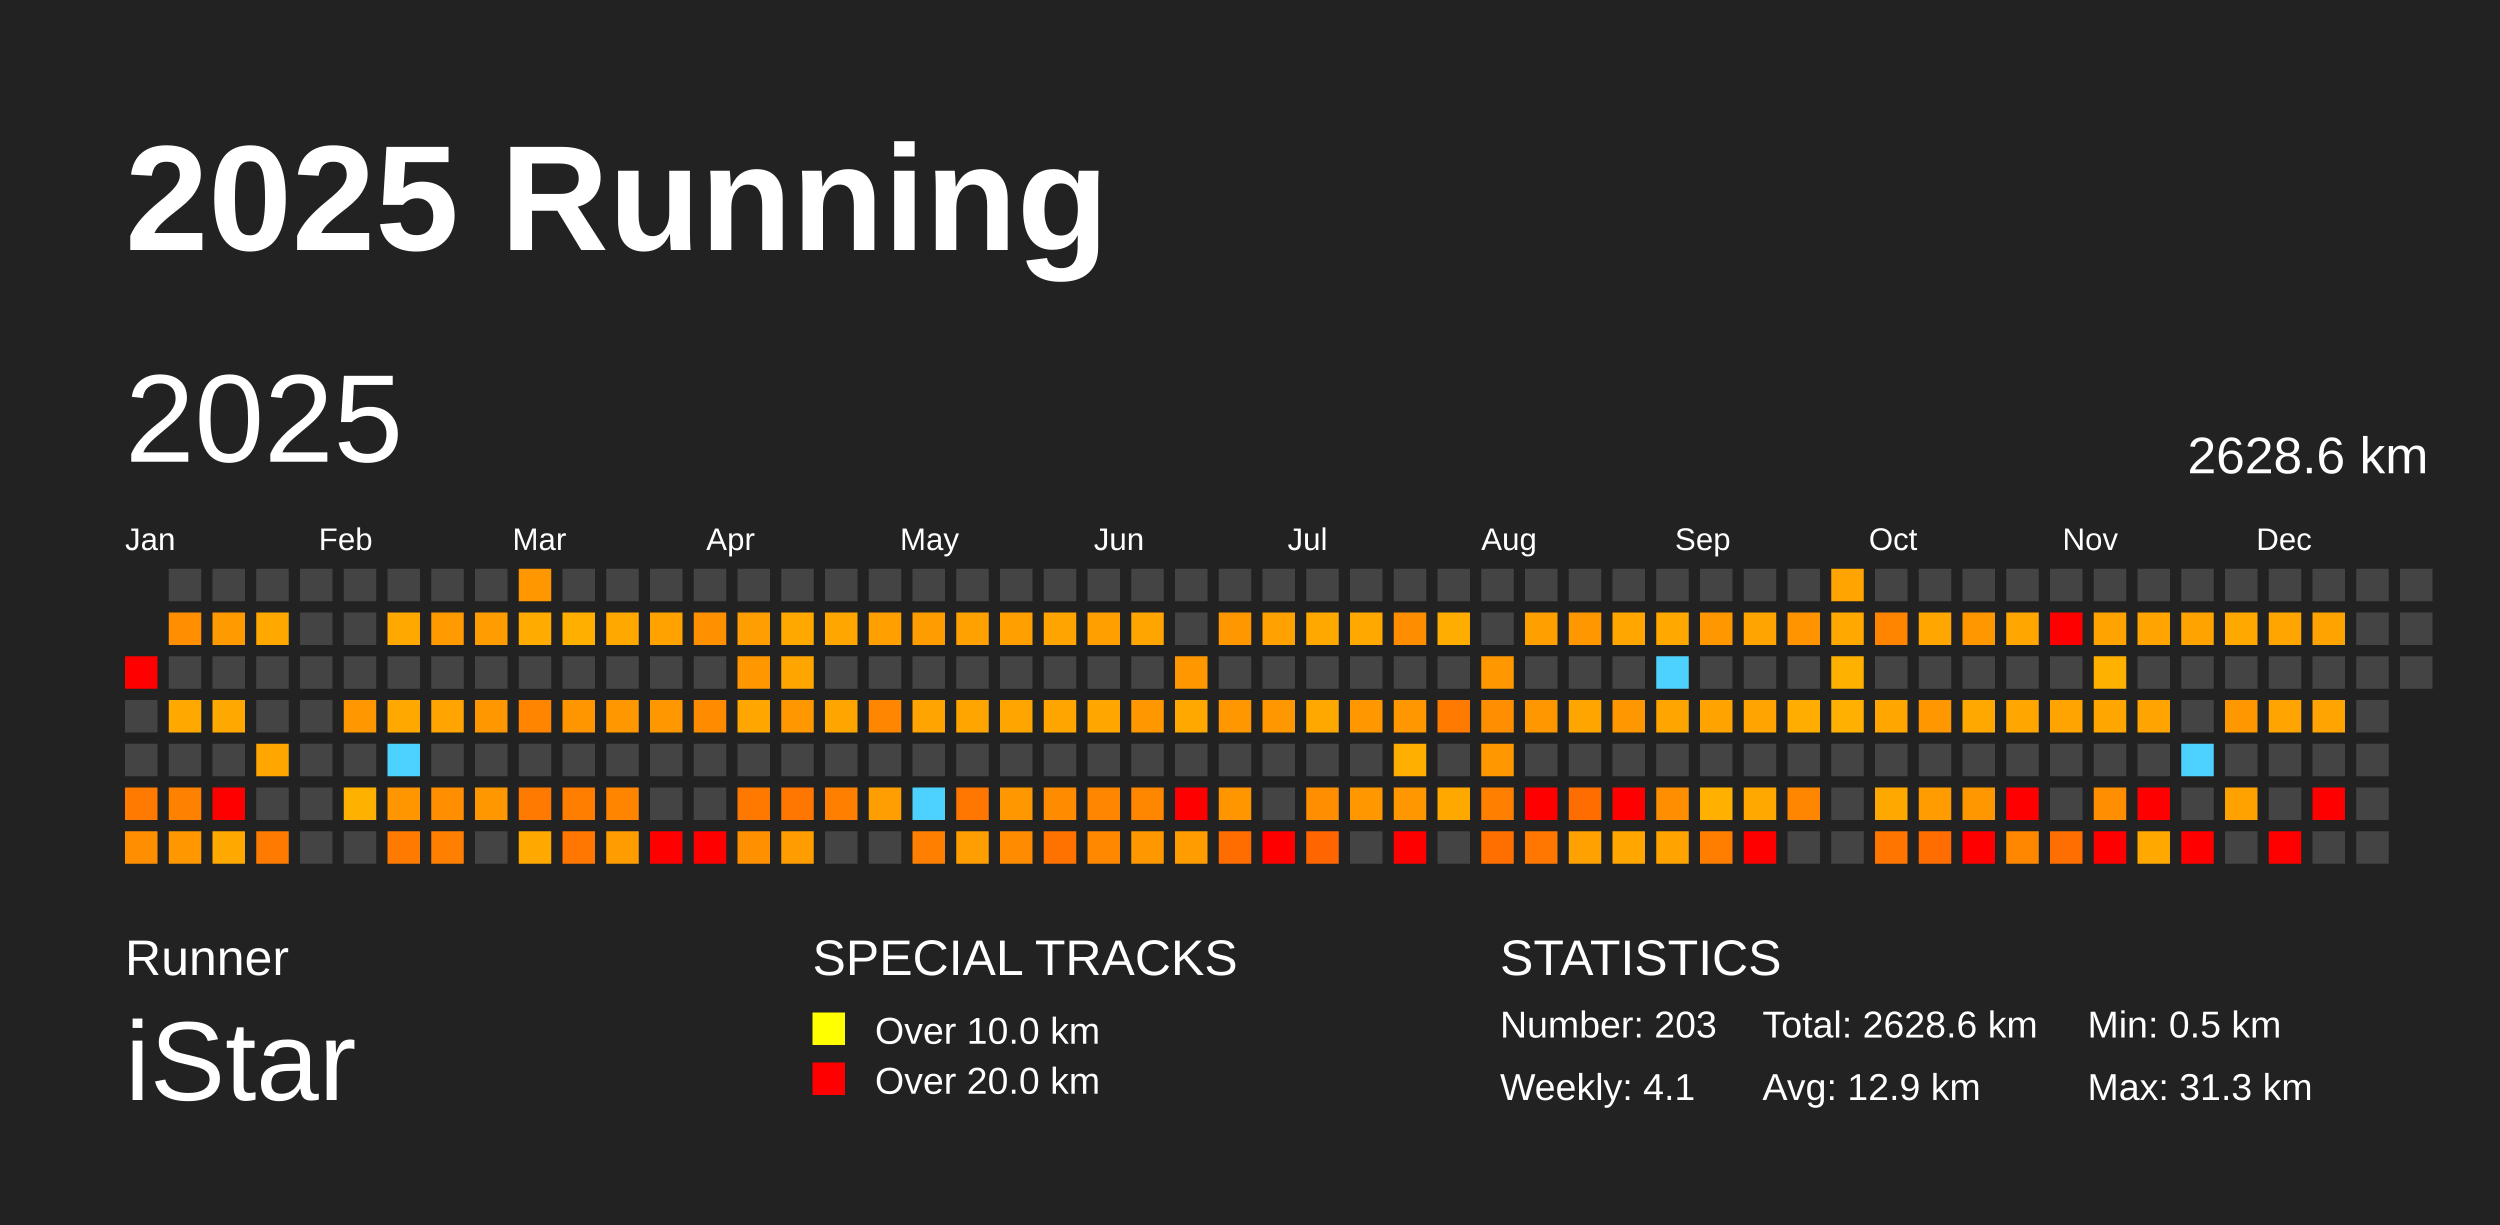
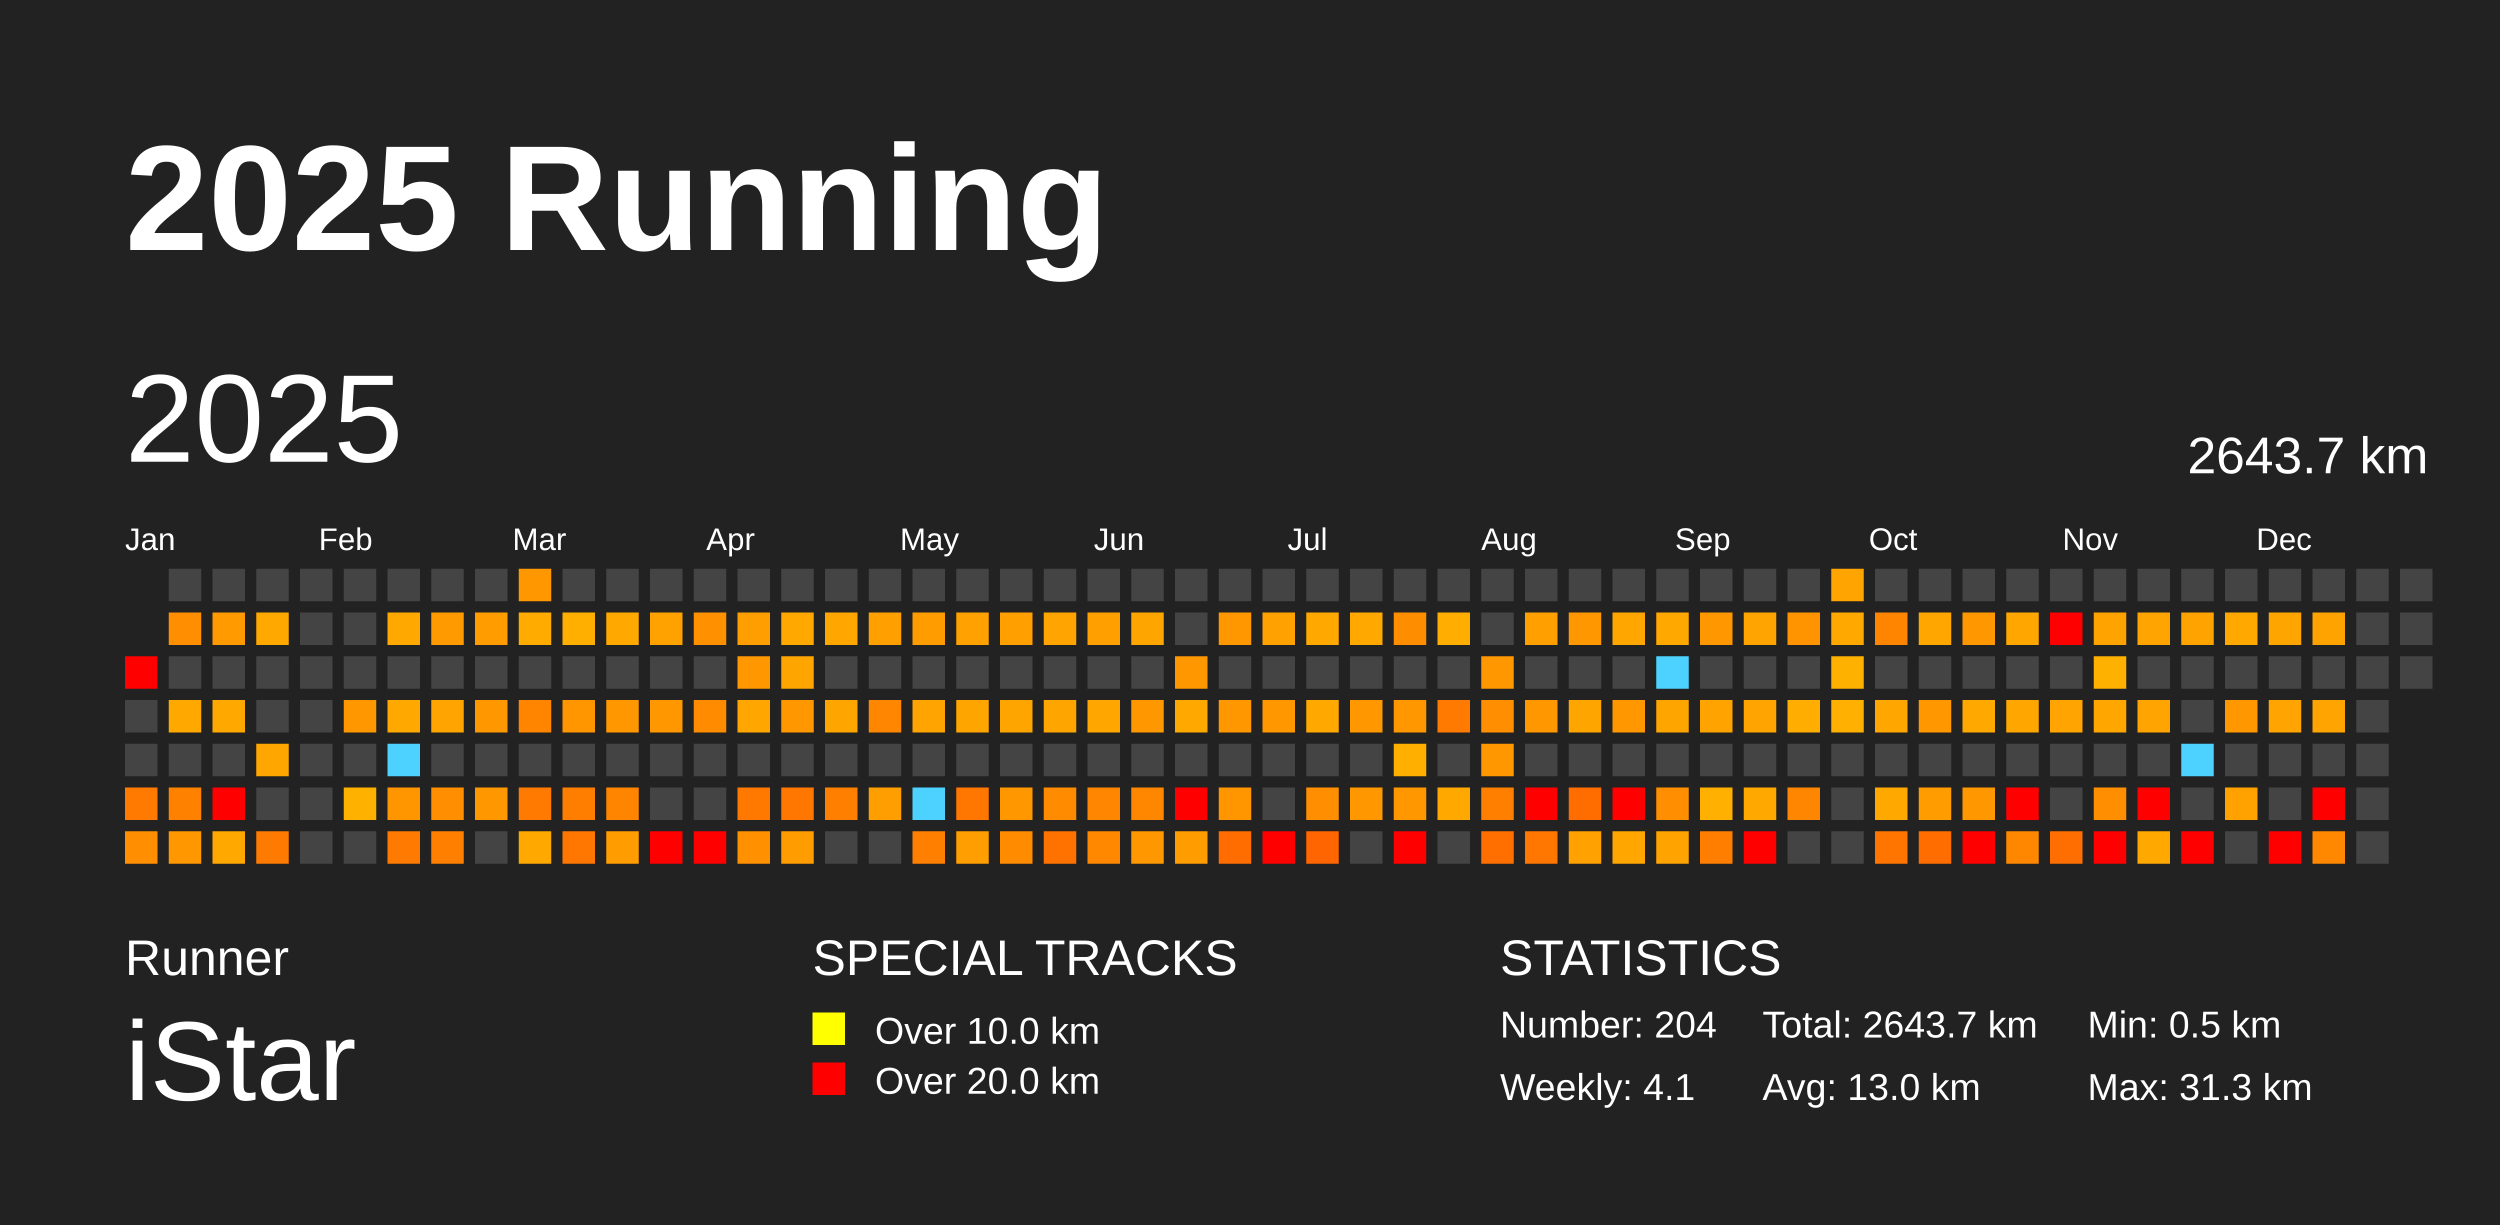
<svg xmlns="http://www.w3.org/2000/svg" baseProfile="full" height="98mm" version="1.1" viewBox="0,0,200,98" width="200mm">
  <defs />
  <rect fill="#222222" height="98" width="200" x="0" y="0" />
  <text fill="#FFFFFF" style="font-size:12px; font-family:Arial; font-weight:bold;" x="10" y="20">2025 Running</text>
  <text fill="#FFFFFF" style="font-size:4px; font-family:Arial" x="10" y="78">Runner</text>
  <text fill="#FFFFFF" style="font-size:9px; font-family:Arial" x="10" y="88">iStar</text>
  <text fill="#FFFFFF" style="font-size:4px; font-family:Arial" x="65" y="78">SPECIAL TRACKS</text>
  <rect fill="yellow" height="2.6" width="2.6" x="65" y="81" />
  <text fill="#FFFFFF" style="font-size:3px; font-family:Arial" x="70" y="83.5">Over 10.0 km</text>
  <rect fill="red" height="2.6" width="2.6" x="65" y="85" />
  <text fill="#FFFFFF" style="font-size:3px; font-family:Arial" x="70" y="87.5">Over 20.0 km</text>
  <text fill="#FFFFFF" style="font-size:4px; font-family:Arial" x="120" y="78">STATISTICS</text>
-   <text fill="#FFFFFF" style="font-size:3px; font-family:Arial" x="120" y="83">Number: 203</text>
+   <text fill="#FFFFFF" style="font-size:3px; font-family:Arial" x="120" y="83">Number: 204</text>
  <text fill="#FFFFFF" style="font-size:3px; font-family:Arial" x="120" y="88">Weekly: 4.1</text>
-   <text fill="#FFFFFF" style="font-size:3px; font-family:Arial" x="141" y="83">Total: 2628.6 km</text>
-   <text fill="#FFFFFF" style="font-size:3px; font-family:Arial" x="141" y="88">Avg: 12.9 km</text>
+   <text fill="#FFFFFF" style="font-size:3px; font-family:Arial" x="141" y="83">Total: 2643.7 km</text>
+   <text fill="#FFFFFF" style="font-size:3px; font-family:Arial" x="141" y="88">Avg: 13.0 km</text>
  <text fill="#FFFFFF" style="font-size:3px; font-family:Arial" x="167" y="83">Min: 0.5 km</text>
  <text fill="#FFFFFF" style="font-size:3px; font-family:Arial" x="167" y="88">Max: 31.3 km</text>
  <text dominant-baseline="hanging" fill="#FFFFFF" style="font-size:10.0px; font-family:Arial;" x="10" y="30">2025</text>
-   <text dominant-baseline="hanging" fill="#FFFFFF" style="font-size:4.125px; font-family:Arial;" x="175" y="35">2628.6 km</text>
+   <text dominant-baseline="hanging" fill="#FFFFFF" style="font-size:4.125px; font-family:Arial;" x="175" y="35">2643.7 km</text>
  <text fill="#FFFFFF" style="font-size:2.5px; font-family:Arial" x="10.0" y="44">Jan</text>
  <text fill="#FFFFFF" style="font-size:2.5px; font-family:Arial" x="25.5" y="44">Feb</text>
  <text fill="#FFFFFF" style="font-size:2.5px; font-family:Arial" x="41.0" y="44">Mar</text>
  <text fill="#FFFFFF" style="font-size:2.5px; font-family:Arial" x="56.5" y="44">Apr</text>
  <text fill="#FFFFFF" style="font-size:2.5px; font-family:Arial" x="72.0" y="44">May</text>
  <text fill="#FFFFFF" style="font-size:2.5px; font-family:Arial" x="87.5" y="44">Jun</text>
  <text fill="#FFFFFF" style="font-size:2.5px; font-family:Arial" x="103.0" y="44">Jul</text>
  <text fill="#FFFFFF" style="font-size:2.5px; font-family:Arial" x="118.5" y="44">Aug</text>
  <text fill="#FFFFFF" style="font-size:2.5px; font-family:Arial" x="134.0" y="44">Sep</text>
  <text fill="#FFFFFF" style="font-size:2.5px; font-family:Arial" x="149.5" y="44">Oct</text>
  <text fill="#FFFFFF" style="font-size:2.5px; font-family:Arial" x="165.0" y="44">Nov</text>
  <text fill="#FFFFFF" style="font-size:2.5px; font-family:Arial" x="180.5" y="44">Dec</text>
  <rect fill="red" height="2.6" width="2.6" x="10.0" y="52.5" />
  <rect fill="#444444" height="2.6" width="2.6" x="10.0" y="56.0" />
  <rect fill="#444444" height="2.6" width="2.6" x="10.0" y="59.5" />
  <rect fill="#ff7a00" height="2.6" width="2.6" x="10.0" y="63.0" />
  <rect fill="#ff8f00" height="2.6" width="2.6" x="10.0" y="66.5" />
  <rect fill="#444444" height="2.6" width="2.6" x="13.5" y="45.5" />
  <rect fill="#ff8e00" height="2.6" width="2.6" x="13.5" y="49.0" />
  <rect fill="#444444" height="2.6" width="2.6" x="13.5" y="52.5" />
  <rect fill="#ffa800" height="2.6" width="2.6" x="13.5" y="56.0" />
  <rect fill="#444444" height="2.6" width="2.6" x="13.5" y="59.5" />
  <rect fill="#ff8100" height="2.6" width="2.6" x="13.5" y="63.0" />
  <rect fill="#ff9700" height="2.6" width="2.6" x="13.5" y="66.5" />
  <rect fill="#444444" height="2.6" width="2.6" x="17.0" y="45.5" />
  <rect fill="#ff9a00" height="2.6" width="2.6" x="17.0" y="49.0" />
  <rect fill="#444444" height="2.6" width="2.6" x="17.0" y="52.5" />
  <rect fill="#ffa800" height="2.6" width="2.6" x="17.0" y="56.0" />
  <rect fill="#444444" height="2.6" width="2.6" x="17.0" y="59.5" />
  <rect fill="red" height="2.6" width="2.6" x="17.0" y="63.0" />
  <rect fill="#ffa800" height="2.6" width="2.6" x="17.0" y="66.5" />
  <rect fill="#444444" height="2.6" width="2.6" x="20.5" y="45.5" />
  <rect fill="#ffa800" height="2.6" width="2.6" x="20.5" y="49.0" />
  <rect fill="#444444" height="2.6" width="2.6" x="20.5" y="52.5" />
  <rect fill="#444444" height="2.6" width="2.6" x="20.5" y="56.0" />
  <rect fill="#ffa600" height="2.6" width="2.6" x="20.5" y="59.5" />
  <rect fill="#444444" height="2.6" width="2.6" x="20.5" y="63.0" />
  <rect fill="#ff7a00" height="2.6" width="2.6" x="20.5" y="66.5" />
  <rect fill="#444444" height="2.6" width="2.6" x="24.0" y="45.5" />
  <rect fill="#444444" height="2.6" width="2.6" x="24.0" y="49.0" />
  <rect fill="#444444" height="2.6" width="2.6" x="24.0" y="52.5" />
  <rect fill="#444444" height="2.6" width="2.6" x="24.0" y="56.0" />
  <rect fill="#444444" height="2.6" width="2.6" x="24.0" y="59.5" />
  <rect fill="#444444" height="2.6" width="2.6" x="24.0" y="63.0" />
  <rect fill="#444444" height="2.6" width="2.6" x="24.0" y="66.5" />
  <rect fill="#444444" height="2.6" width="2.6" x="27.5" y="45.5" />
  <rect fill="#444444" height="2.6" width="2.6" x="27.5" y="49.0" />
  <rect fill="#444444" height="2.6" width="2.6" x="27.5" y="52.5" />
  <rect fill="#ff9700" height="2.6" width="2.6" x="27.5" y="56.0" />
  <rect fill="#444444" height="2.6" width="2.6" x="27.5" y="59.5" />
  <rect fill="#ffb100" height="2.6" width="2.6" x="27.5" y="63.0" />
  <rect fill="#444444" height="2.6" width="2.6" x="27.5" y="66.5" />
  <rect fill="#444444" height="2.6" width="2.6" x="31.0" y="45.5" />
  <rect fill="#ffa800" height="2.6" width="2.6" x="31.0" y="49.0" />
  <rect fill="#444444" height="2.6" width="2.6" x="31.0" y="52.5" />
  <rect fill="#ffa800" height="2.6" width="2.6" x="31.0" y="56.0" />
  <rect fill="#4dd2ff" height="2.6" width="2.6" x="31.0" y="59.5" />
  <rect fill="#ff9600" height="2.6" width="2.6" x="31.0" y="63.0" />
  <rect fill="#ff7a00" height="2.6" width="2.6" x="31.0" y="66.5" />
  <rect fill="#444444" height="2.6" width="2.6" x="34.5" y="45.5" />
  <rect fill="#ff9a00" height="2.6" width="2.6" x="34.5" y="49.0" />
  <rect fill="#444444" height="2.6" width="2.6" x="34.5" y="52.5" />
  <rect fill="#ffa400" height="2.6" width="2.6" x="34.5" y="56.0" />
  <rect fill="#444444" height="2.6" width="2.6" x="34.5" y="59.5" />
  <rect fill="#ff8e00" height="2.6" width="2.6" x="34.5" y="63.0" />
  <rect fill="#ff7f00" height="2.6" width="2.6" x="34.5" y="66.5" />
  <rect fill="#444444" height="2.6" width="2.6" x="38.0" y="45.5" />
  <rect fill="#ff9d00" height="2.6" width="2.6" x="38.0" y="49.0" />
  <rect fill="#444444" height="2.6" width="2.6" x="38.0" y="52.5" />
  <rect fill="#ff9700" height="2.6" width="2.6" x="38.0" y="56.0" />
  <rect fill="#444444" height="2.6" width="2.6" x="38.0" y="59.5" />
  <rect fill="#ff9700" height="2.6" width="2.6" x="38.0" y="63.0" />
  <rect fill="#444444" height="2.6" width="2.6" x="38.0" y="66.5" />
  <rect fill="#ff9700" height="2.6" width="2.6" x="41.5" y="45.5" />
  <rect fill="#ffab00" height="2.6" width="2.6" x="41.5" y="49.0" />
  <rect fill="#444444" height="2.6" width="2.6" x="41.5" y="52.5" />
  <rect fill="#ff8400" height="2.6" width="2.6" x="41.5" y="56.0" />
  <rect fill="#444444" height="2.6" width="2.6" x="41.5" y="59.5" />
  <rect fill="#ff7a00" height="2.6" width="2.6" x="41.5" y="63.0" />
  <rect fill="#ffa800" height="2.6" width="2.6" x="41.5" y="66.5" />
  <rect fill="#444444" height="2.6" width="2.6" x="45.0" y="45.5" />
  <rect fill="#ffaf00" height="2.6" width="2.6" x="45.0" y="49.0" />
  <rect fill="#444444" height="2.6" width="2.6" x="45.0" y="52.5" />
  <rect fill="#ff9600" height="2.6" width="2.6" x="45.0" y="56.0" />
  <rect fill="#444444" height="2.6" width="2.6" x="45.0" y="59.5" />
  <rect fill="#ff7e00" height="2.6" width="2.6" x="45.0" y="63.0" />
  <rect fill="#ff7600" height="2.6" width="2.6" x="45.0" y="66.5" />
  <rect fill="#444444" height="2.6" width="2.6" x="48.5" y="45.5" />
  <rect fill="#ffa800" height="2.6" width="2.6" x="48.5" y="49.0" />
  <rect fill="#444444" height="2.6" width="2.6" x="48.5" y="52.5" />
  <rect fill="#ff9700" height="2.6" width="2.6" x="48.5" y="56.0" />
  <rect fill="#444444" height="2.6" width="2.6" x="48.5" y="59.5" />
  <rect fill="#ff8500" height="2.6" width="2.6" x="48.5" y="63.0" />
  <rect fill="#ff9d00" height="2.6" width="2.6" x="48.5" y="66.5" />
  <rect fill="#444444" height="2.6" width="2.6" x="52.0" y="45.5" />
  <rect fill="#ffa200" height="2.6" width="2.6" x="52.0" y="49.0" />
  <rect fill="#444444" height="2.6" width="2.6" x="52.0" y="52.5" />
  <rect fill="#ff9800" height="2.6" width="2.6" x="52.0" y="56.0" />
  <rect fill="#444444" height="2.6" width="2.6" x="52.0" y="59.5" />
  <rect fill="#444444" height="2.6" width="2.6" x="52.0" y="63.0" />
  <rect fill="red" height="2.6" width="2.6" x="52.0" y="66.5" />
  <rect fill="#444444" height="2.6" width="2.6" x="55.5" y="45.5" />
  <rect fill="#ff9000" height="2.6" width="2.6" x="55.5" y="49.0" />
  <rect fill="#444444" height="2.6" width="2.6" x="55.5" y="52.5" />
  <rect fill="#ff8c00" height="2.6" width="2.6" x="55.5" y="56.0" />
  <rect fill="#444444" height="2.6" width="2.6" x="55.5" y="59.5" />
  <rect fill="#444444" height="2.6" width="2.6" x="55.5" y="63.0" />
  <rect fill="red" height="2.6" width="2.6" x="55.5" y="66.5" />
  <rect fill="#444444" height="2.6" width="2.6" x="59.0" y="45.5" />
  <rect fill="#ff9e00" height="2.6" width="2.6" x="59.0" y="49.0" />
  <rect fill="#ff9700" height="2.6" width="2.6" x="59.0" y="52.5" />
  <rect fill="#ffa700" height="2.6" width="2.6" x="59.0" y="56.0" />
  <rect fill="#444444" height="2.6" width="2.6" x="59.0" y="59.5" />
  <rect fill="#ff7900" height="2.6" width="2.6" x="59.0" y="63.0" />
  <rect fill="#ff9000" height="2.6" width="2.6" x="59.0" y="66.5" />
  <rect fill="#444444" height="2.6" width="2.6" x="62.5" y="45.5" />
  <rect fill="#ffa800" height="2.6" width="2.6" x="62.5" y="49.0" />
  <rect fill="#ffa500" height="2.6" width="2.6" x="62.5" y="52.5" />
  <rect fill="#ff9700" height="2.6" width="2.6" x="62.5" y="56.0" />
  <rect fill="#444444" height="2.6" width="2.6" x="62.5" y="59.5" />
  <rect fill="#ff7700" height="2.6" width="2.6" x="62.5" y="63.0" />
  <rect fill="#ff9d00" height="2.6" width="2.6" x="62.5" y="66.5" />
  <rect fill="#444444" height="2.6" width="2.6" x="66.0" y="45.5" />
  <rect fill="#ffa700" height="2.6" width="2.6" x="66.0" y="49.0" />
  <rect fill="#444444" height="2.6" width="2.6" x="66.0" y="52.5" />
  <rect fill="#ffa500" height="2.6" width="2.6" x="66.0" y="56.0" />
  <rect fill="#444444" height="2.6" width="2.6" x="66.0" y="59.5" />
  <rect fill="#ff7f00" height="2.6" width="2.6" x="66.0" y="63.0" />
  <rect fill="#444444" height="2.6" width="2.6" x="66.0" y="66.5" />
  <rect fill="#444444" height="2.6" width="2.6" x="69.5" y="45.5" />
  <rect fill="#ff9f00" height="2.6" width="2.6" x="69.5" y="49.0" />
  <rect fill="#444444" height="2.6" width="2.6" x="69.5" y="52.5" />
  <rect fill="#ff8600" height="2.6" width="2.6" x="69.5" y="56.0" />
  <rect fill="#444444" height="2.6" width="2.6" x="69.5" y="59.5" />
  <rect fill="#ff9e00" height="2.6" width="2.6" x="69.5" y="63.0" />
  <rect fill="#444444" height="2.6" width="2.6" x="69.5" y="66.5" />
  <rect fill="#444444" height="2.6" width="2.6" x="73.0" y="45.5" />
  <rect fill="#ff9c00" height="2.6" width="2.6" x="73.0" y="49.0" />
  <rect fill="#444444" height="2.6" width="2.6" x="73.0" y="52.5" />
  <rect fill="#ffa400" height="2.6" width="2.6" x="73.0" y="56.0" />
  <rect fill="#444444" height="2.6" width="2.6" x="73.0" y="59.5" />
  <rect fill="#4dd2ff" height="2.6" width="2.6" x="73.0" y="63.0" />
  <rect fill="#ff7f00" height="2.6" width="2.6" x="73.0" y="66.5" />
  <rect fill="#444444" height="2.6" width="2.6" x="76.5" y="45.5" />
  <rect fill="#ffa100" height="2.6" width="2.6" x="76.5" y="49.0" />
  <rect fill="#444444" height="2.6" width="2.6" x="76.5" y="52.5" />
  <rect fill="#ffa500" height="2.6" width="2.6" x="76.5" y="56.0" />
  <rect fill="#444444" height="2.6" width="2.6" x="76.5" y="59.5" />
  <rect fill="#ff7600" height="2.6" width="2.6" x="76.5" y="63.0" />
  <rect fill="#ff9e00" height="2.6" width="2.6" x="76.5" y="66.5" />
  <rect fill="#444444" height="2.6" width="2.6" x="80.0" y="45.5" />
  <rect fill="#ffa000" height="2.6" width="2.6" x="80.0" y="49.0" />
  <rect fill="#444444" height="2.6" width="2.6" x="80.0" y="52.5" />
  <rect fill="#ffa500" height="2.6" width="2.6" x="80.0" y="56.0" />
  <rect fill="#444444" height="2.6" width="2.6" x="80.0" y="59.5" />
  <rect fill="#ff9700" height="2.6" width="2.6" x="80.0" y="63.0" />
  <rect fill="#ff8c00" height="2.6" width="2.6" x="80.0" y="66.5" />
  <rect fill="#444444" height="2.6" width="2.6" x="83.5" y="45.5" />
  <rect fill="#ffa400" height="2.6" width="2.6" x="83.5" y="49.0" />
  <rect fill="#444444" height="2.6" width="2.6" x="83.5" y="52.5" />
  <rect fill="#ffa500" height="2.6" width="2.6" x="83.5" y="56.0" />
  <rect fill="#444444" height="2.6" width="2.6" x="83.5" y="59.5" />
  <rect fill="#ff8b00" height="2.6" width="2.6" x="83.5" y="63.0" />
  <rect fill="#ff7200" height="2.6" width="2.6" x="83.5" y="66.5" />
  <rect fill="#444444" height="2.6" width="2.6" x="87.0" y="45.5" />
  <rect fill="#ffa000" height="2.6" width="2.6" x="87.0" y="49.0" />
  <rect fill="#444444" height="2.6" width="2.6" x="87.0" y="52.5" />
  <rect fill="#ffa600" height="2.6" width="2.6" x="87.0" y="56.0" />
  <rect fill="#444444" height="2.6" width="2.6" x="87.0" y="59.5" />
  <rect fill="#ff8600" height="2.6" width="2.6" x="87.0" y="63.0" />
  <rect fill="#ff8800" height="2.6" width="2.6" x="87.0" y="66.5" />
  <rect fill="#444444" height="2.6" width="2.6" x="90.5" y="45.5" />
  <rect fill="#ffa500" height="2.6" width="2.6" x="90.5" y="49.0" />
  <rect fill="#444444" height="2.6" width="2.6" x="90.5" y="52.5" />
  <rect fill="#ff9700" height="2.6" width="2.6" x="90.5" y="56.0" />
  <rect fill="#444444" height="2.6" width="2.6" x="90.5" y="59.5" />
  <rect fill="#ff8700" height="2.6" width="2.6" x="90.5" y="63.0" />
  <rect fill="#ff9800" height="2.6" width="2.6" x="90.5" y="66.5" />
  <rect fill="#444444" height="2.6" width="2.6" x="94.0" y="45.5" />
  <rect fill="#444444" height="2.6" width="2.6" x="94.0" y="49.0" />
  <rect fill="#ff9700" height="2.6" width="2.6" x="94.0" y="52.5" />
  <rect fill="#ffa800" height="2.6" width="2.6" x="94.0" y="56.0" />
  <rect fill="#444444" height="2.6" width="2.6" x="94.0" y="59.5" />
  <rect fill="red" height="2.6" width="2.6" x="94.0" y="63.0" />
  <rect fill="#ff9d00" height="2.6" width="2.6" x="94.0" y="66.5" />
  <rect fill="#444444" height="2.6" width="2.6" x="97.5" y="45.5" />
  <rect fill="#ff9700" height="2.6" width="2.6" x="97.5" y="49.0" />
  <rect fill="#444444" height="2.6" width="2.6" x="97.5" y="52.5" />
  <rect fill="#ff9700" height="2.6" width="2.6" x="97.5" y="56.0" />
  <rect fill="#444444" height="2.6" width="2.6" x="97.5" y="59.5" />
  <rect fill="#ff9600" height="2.6" width="2.6" x="97.5" y="63.0" />
  <rect fill="#ff6c00" height="2.6" width="2.6" x="97.5" y="66.5" />
  <rect fill="#444444" height="2.6" width="2.6" x="101.0" y="45.5" />
  <rect fill="#ffa100" height="2.6" width="2.6" x="101.0" y="49.0" />
  <rect fill="#444444" height="2.6" width="2.6" x="101.0" y="52.5" />
  <rect fill="#ff9700" height="2.6" width="2.6" x="101.0" y="56.0" />
  <rect fill="#444444" height="2.6" width="2.6" x="101.0" y="59.5" />
  <rect fill="#444444" height="2.6" width="2.6" x="101.0" y="63.0" />
  <rect fill="red" height="2.6" width="2.6" x="101.0" y="66.5" />
  <rect fill="#444444" height="2.6" width="2.6" x="104.5" y="45.5" />
  <rect fill="#ffa800" height="2.6" width="2.6" x="104.5" y="49.0" />
  <rect fill="#444444" height="2.6" width="2.6" x="104.5" y="52.5" />
  <rect fill="#ffa800" height="2.6" width="2.6" x="104.5" y="56.0" />
  <rect fill="#444444" height="2.6" width="2.6" x="104.5" y="59.5" />
  <rect fill="#ff8f00" height="2.6" width="2.6" x="104.5" y="63.0" />
  <rect fill="#ff6500" height="2.6" width="2.6" x="104.5" y="66.5" />
  <rect fill="#444444" height="2.6" width="2.6" x="108.0" y="45.5" />
  <rect fill="#ffa800" height="2.6" width="2.6" x="108.0" y="49.0" />
  <rect fill="#444444" height="2.6" width="2.6" x="108.0" y="52.5" />
  <rect fill="#ff9700" height="2.6" width="2.6" x="108.0" y="56.0" />
  <rect fill="#444444" height="2.6" width="2.6" x="108.0" y="59.5" />
  <rect fill="#ff9700" height="2.6" width="2.6" x="108.0" y="63.0" />
  <rect fill="#444444" height="2.6" width="2.6" x="108.0" y="66.5" />
  <rect fill="#444444" height="2.6" width="2.6" x="111.5" y="45.5" />
  <rect fill="#ff8d00" height="2.6" width="2.6" x="111.5" y="49.0" />
  <rect fill="#444444" height="2.6" width="2.6" x="111.5" y="52.5" />
  <rect fill="#ff9700" height="2.6" width="2.6" x="111.5" y="56.0" />
  <rect fill="#ffaf00" height="2.6" width="2.6" x="111.5" y="59.5" />
  <rect fill="#ff9700" height="2.6" width="2.6" x="111.5" y="63.0" />
  <rect fill="red" height="2.6" width="2.6" x="111.5" y="66.5" />
  <rect fill="#444444" height="2.6" width="2.6" x="115.0" y="45.5" />
  <rect fill="#ffad00" height="2.6" width="2.6" x="115.0" y="49.0" />
  <rect fill="#444444" height="2.6" width="2.6" x="115.0" y="52.5" />
  <rect fill="#ff7a00" height="2.6" width="2.6" x="115.0" y="56.0" />
  <rect fill="#444444" height="2.6" width="2.6" x="115.0" y="59.5" />
  <rect fill="#ffa800" height="2.6" width="2.6" x="115.0" y="63.0" />
  <rect fill="#444444" height="2.6" width="2.6" x="115.0" y="66.5" />
  <rect fill="#444444" height="2.6" width="2.6" x="118.5" y="45.5" />
  <rect fill="#444444" height="2.6" width="2.6" x="118.5" y="49.0" />
  <rect fill="#ff9700" height="2.6" width="2.6" x="118.5" y="52.5" />
  <rect fill="#ff8f00" height="2.6" width="2.6" x="118.5" y="56.0" />
  <rect fill="#ff9700" height="2.6" width="2.6" x="118.5" y="59.5" />
  <rect fill="#ff7f00" height="2.6" width="2.6" x="118.5" y="63.0" />
  <rect fill="#ff6f00" height="2.6" width="2.6" x="118.5" y="66.5" />
  <rect fill="#444444" height="2.6" width="2.6" x="122.0" y="45.5" />
  <rect fill="#ffa000" height="2.6" width="2.6" x="122.0" y="49.0" />
  <rect fill="#444444" height="2.6" width="2.6" x="122.0" y="52.5" />
  <rect fill="#ff9700" height="2.6" width="2.6" x="122.0" y="56.0" />
  <rect fill="#444444" height="2.6" width="2.6" x="122.0" y="59.5" />
  <rect fill="red" height="2.6" width="2.6" x="122.0" y="63.0" />
  <rect fill="#ff7600" height="2.6" width="2.6" x="122.0" y="66.5" />
  <rect fill="#444444" height="2.6" width="2.6" x="125.5" y="45.5" />
  <rect fill="#ff9700" height="2.6" width="2.6" x="125.5" y="49.0" />
  <rect fill="#444444" height="2.6" width="2.6" x="125.5" y="52.5" />
  <rect fill="#ffa500" height="2.6" width="2.6" x="125.5" y="56.0" />
  <rect fill="#444444" height="2.6" width="2.6" x="125.5" y="59.5" />
  <rect fill="#ff6c00" height="2.6" width="2.6" x="125.5" y="63.0" />
  <rect fill="#ffa100" height="2.6" width="2.6" x="125.5" y="66.5" />
  <rect fill="#444444" height="2.6" width="2.6" x="129.0" y="45.5" />
  <rect fill="#ffa600" height="2.6" width="2.6" x="129.0" y="49.0" />
  <rect fill="#444444" height="2.6" width="2.6" x="129.0" y="52.5" />
  <rect fill="#ff9700" height="2.6" width="2.6" x="129.0" y="56.0" />
  <rect fill="#444444" height="2.6" width="2.6" x="129.0" y="59.5" />
  <rect fill="red" height="2.6" width="2.6" x="129.0" y="63.0" />
  <rect fill="#ffa700" height="2.6" width="2.6" x="129.0" y="66.5" />
  <rect fill="#444444" height="2.6" width="2.6" x="132.5" y="45.5" />
  <rect fill="#ffa800" height="2.6" width="2.6" x="132.5" y="49.0" />
  <rect fill="#4dd2ff" height="2.6" width="2.6" x="132.5" y="52.5" />
  <rect fill="#ffa500" height="2.6" width="2.6" x="132.5" y="56.0" />
  <rect fill="#444444" height="2.6" width="2.6" x="132.5" y="59.5" />
  <rect fill="#ff8f00" height="2.6" width="2.6" x="132.5" y="63.0" />
  <rect fill="#ffa300" height="2.6" width="2.6" x="132.5" y="66.5" />
  <rect fill="#444444" height="2.6" width="2.6" x="136.0" y="45.5" />
  <rect fill="#ff9700" height="2.6" width="2.6" x="136.0" y="49.0" />
  <rect fill="#444444" height="2.6" width="2.6" x="136.0" y="52.5" />
  <rect fill="#ffa300" height="2.6" width="2.6" x="136.0" y="56.0" />
  <rect fill="#444444" height="2.6" width="2.6" x="136.0" y="59.5" />
  <rect fill="#ffb000" height="2.6" width="2.6" x="136.0" y="63.0" />
  <rect fill="#ff7e00" height="2.6" width="2.6" x="136.0" y="66.5" />
  <rect fill="#444444" height="2.6" width="2.6" x="139.5" y="45.5" />
  <rect fill="#ffa400" height="2.6" width="2.6" x="139.5" y="49.0" />
  <rect fill="#444444" height="2.6" width="2.6" x="139.5" y="52.5" />
  <rect fill="#ffa400" height="2.6" width="2.6" x="139.5" y="56.0" />
  <rect fill="#444444" height="2.6" width="2.6" x="139.5" y="59.5" />
  <rect fill="#ffa800" height="2.6" width="2.6" x="139.5" y="63.0" />
  <rect fill="red" height="2.6" width="2.6" x="139.5" y="66.5" />
  <rect fill="#444444" height="2.6" width="2.6" x="143.0" y="45.5" />
  <rect fill="#ff9300" height="2.6" width="2.6" x="143.0" y="49.0" />
  <rect fill="#444444" height="2.6" width="2.6" x="143.0" y="52.5" />
  <rect fill="#ffad00" height="2.6" width="2.6" x="143.0" y="56.0" />
  <rect fill="#444444" height="2.6" width="2.6" x="143.0" y="59.5" />
  <rect fill="#ff8600" height="2.6" width="2.6" x="143.0" y="63.0" />
  <rect fill="#444444" height="2.6" width="2.6" x="143.0" y="66.5" />
  <rect fill="#ffa400" height="2.6" width="2.6" x="146.5" y="45.5" />
  <rect fill="#ffa800" height="2.6" width="2.6" x="146.5" y="49.0" />
  <rect fill="#ffb100" height="2.6" width="2.6" x="146.5" y="52.5" />
  <rect fill="#ffb000" height="2.6" width="2.6" x="146.5" y="56.0" />
  <rect fill="#444444" height="2.6" width="2.6" x="146.5" y="59.5" />
  <rect fill="#444444" height="2.6" width="2.6" x="146.5" y="63.0" />
  <rect fill="#444444" height="2.6" width="2.6" x="146.5" y="66.5" />
  <rect fill="#444444" height="2.6" width="2.6" x="150.0" y="45.5" />
  <rect fill="#ff8400" height="2.6" width="2.6" x="150.0" y="49.0" />
  <rect fill="#444444" height="2.6" width="2.6" x="150.0" y="52.5" />
  <rect fill="#ffa600" height="2.6" width="2.6" x="150.0" y="56.0" />
  <rect fill="#444444" height="2.6" width="2.6" x="150.0" y="59.5" />
  <rect fill="#ffa800" height="2.6" width="2.6" x="150.0" y="63.0" />
  <rect fill="#ff7500" height="2.6" width="2.6" x="150.0" y="66.5" />
  <rect fill="#444444" height="2.6" width="2.6" x="153.5" y="45.5" />
  <rect fill="#ffa600" height="2.6" width="2.6" x="153.5" y="49.0" />
  <rect fill="#444444" height="2.6" width="2.6" x="153.5" y="52.5" />
  <rect fill="#ff9700" height="2.6" width="2.6" x="153.5" y="56.0" />
  <rect fill="#444444" height="2.6" width="2.6" x="153.5" y="59.5" />
  <rect fill="#ff9c00" height="2.6" width="2.6" x="153.5" y="63.0" />
  <rect fill="#ff6d00" height="2.6" width="2.6" x="153.5" y="66.5" />
  <rect fill="#444444" height="2.6" width="2.6" x="157.0" y="45.5" />
  <rect fill="#ff9700" height="2.6" width="2.6" x="157.0" y="49.0" />
  <rect fill="#444444" height="2.6" width="2.6" x="157.0" y="52.5" />
  <rect fill="#ffa800" height="2.6" width="2.6" x="157.0" y="56.0" />
  <rect fill="#444444" height="2.6" width="2.6" x="157.0" y="59.5" />
  <rect fill="#ff9700" height="2.6" width="2.6" x="157.0" y="63.0" />
  <rect fill="red" height="2.6" width="2.6" x="157.0" y="66.5" />
  <rect fill="#444444" height="2.6" width="2.6" x="160.5" y="45.5" />
  <rect fill="#ffa700" height="2.6" width="2.6" x="160.5" y="49.0" />
  <rect fill="#444444" height="2.6" width="2.6" x="160.5" y="52.5" />
  <rect fill="#ffa600" height="2.6" width="2.6" x="160.5" y="56.0" />
  <rect fill="#444444" height="2.6" width="2.6" x="160.5" y="59.5" />
  <rect fill="red" height="2.6" width="2.6" x="160.5" y="63.0" />
  <rect fill="#ff8700" height="2.6" width="2.6" x="160.5" y="66.5" />
  <rect fill="#444444" height="2.6" width="2.6" x="164.0" y="45.5" />
  <rect fill="red" height="2.6" width="2.6" x="164.0" y="49.0" />
  <rect fill="#444444" height="2.6" width="2.6" x="164.0" y="52.5" />
  <rect fill="#ffa400" height="2.6" width="2.6" x="164.0" y="56.0" />
  <rect fill="#444444" height="2.6" width="2.6" x="164.0" y="59.5" />
  <rect fill="#444444" height="2.6" width="2.6" x="164.0" y="63.0" />
  <rect fill="#ff6e00" height="2.6" width="2.6" x="164.0" y="66.5" />
  <rect fill="#444444" height="2.6" width="2.6" x="167.5" y="45.5" />
  <rect fill="#ffa300" height="2.6" width="2.6" x="167.5" y="49.0" />
  <rect fill="#ffb100" height="2.6" width="2.6" x="167.5" y="52.5" />
  <rect fill="#ffa600" height="2.6" width="2.6" x="167.5" y="56.0" />
  <rect fill="#444444" height="2.6" width="2.6" x="167.5" y="59.5" />
  <rect fill="#ff8f00" height="2.6" width="2.6" x="167.5" y="63.0" />
  <rect fill="red" height="2.6" width="2.6" x="167.5" y="66.5" />
  <rect fill="#444444" height="2.6" width="2.6" x="171.0" y="45.5" />
  <rect fill="#ffa400" height="2.6" width="2.6" x="171.0" y="49.0" />
  <rect fill="#444444" height="2.6" width="2.6" x="171.0" y="52.5" />
  <rect fill="#ffa400" height="2.6" width="2.6" x="171.0" y="56.0" />
  <rect fill="#444444" height="2.6" width="2.6" x="171.0" y="59.5" />
  <rect fill="red" height="2.6" width="2.6" x="171.0" y="63.0" />
  <rect fill="#ffa800" height="2.6" width="2.6" x="171.0" y="66.5" />
  <rect fill="#444444" height="2.6" width="2.6" x="174.5" y="45.5" />
  <rect fill="#ffa300" height="2.6" width="2.6" x="174.5" y="49.0" />
  <rect fill="#444444" height="2.6" width="2.6" x="174.5" y="52.5" />
  <rect fill="#444444" height="2.6" width="2.6" x="174.5" y="56.0" />
  <rect fill="#4dd2ff" height="2.6" width="2.6" x="174.5" y="59.5" />
  <rect fill="#444444" height="2.6" width="2.6" x="174.5" y="63.0" />
  <rect fill="red" height="2.6" width="2.6" x="174.5" y="66.5" />
  <rect fill="#444444" height="2.6" width="2.6" x="178.0" y="45.5" />
  <rect fill="#ffa800" height="2.6" width="2.6" x="178.0" y="49.0" />
  <rect fill="#444444" height="2.6" width="2.6" x="178.0" y="52.5" />
  <rect fill="#ff9700" height="2.6" width="2.6" x="178.0" y="56.0" />
  <rect fill="#444444" height="2.6" width="2.6" x="178.0" y="59.5" />
  <rect fill="#ffa200" height="2.6" width="2.6" x="178.0" y="63.0" />
  <rect fill="#444444" height="2.6" width="2.6" x="178.0" y="66.5" />
  <rect fill="#444444" height="2.6" width="2.6" x="181.5" y="45.5" />
  <rect fill="#ffa500" height="2.6" width="2.6" x="181.5" y="49.0" />
  <rect fill="#444444" height="2.6" width="2.6" x="181.5" y="52.5" />
  <rect fill="#ffa400" height="2.6" width="2.6" x="181.5" y="56.0" />
  <rect fill="#444444" height="2.6" width="2.6" x="181.5" y="59.5" />
  <rect fill="#444444" height="2.6" width="2.6" x="181.5" y="63.0" />
  <rect fill="red" height="2.6" width="2.6" x="181.5" y="66.5" />
  <rect fill="#444444" height="2.6" width="2.6" x="185.0" y="45.5" />
  <rect fill="#ffa300" height="2.6" width="2.6" x="185.0" y="49.0" />
  <rect fill="#444444" height="2.6" width="2.6" x="185.0" y="52.5" />
  <rect fill="#ffa400" height="2.6" width="2.6" x="185.0" y="56.0" />
  <rect fill="#444444" height="2.6" width="2.6" x="185.0" y="59.5" />
  <rect fill="red" height="2.6" width="2.6" x="185.0" y="63.0" />
-   <rect fill="#444444" height="2.6" width="2.6" x="185.0" y="66.5" />
+   <rect fill="#ff8800" height="2.6" width="2.6" x="185.0" y="66.5" />
  <rect fill="#444444" height="2.6" width="2.6" x="188.5" y="45.5" />
  <rect fill="#444444" height="2.6" width="2.6" x="188.5" y="49.0" />
  <rect fill="#444444" height="2.6" width="2.6" x="188.5" y="52.5" />
  <rect fill="#444444" height="2.6" width="2.6" x="188.5" y="56.0" />
  <rect fill="#444444" height="2.6" width="2.6" x="188.5" y="59.5" />
  <rect fill="#444444" height="2.6" width="2.6" x="188.5" y="63.0" />
  <rect fill="#444444" height="2.6" width="2.6" x="188.5" y="66.5" />
  <rect fill="#444444" height="2.6" width="2.6" x="192.0" y="45.5" />
  <rect fill="#444444" height="2.6" width="2.6" x="192.0" y="49.0" />
  <rect fill="#444444" height="2.6" width="2.6" x="192.0" y="52.5" />
</svg>
